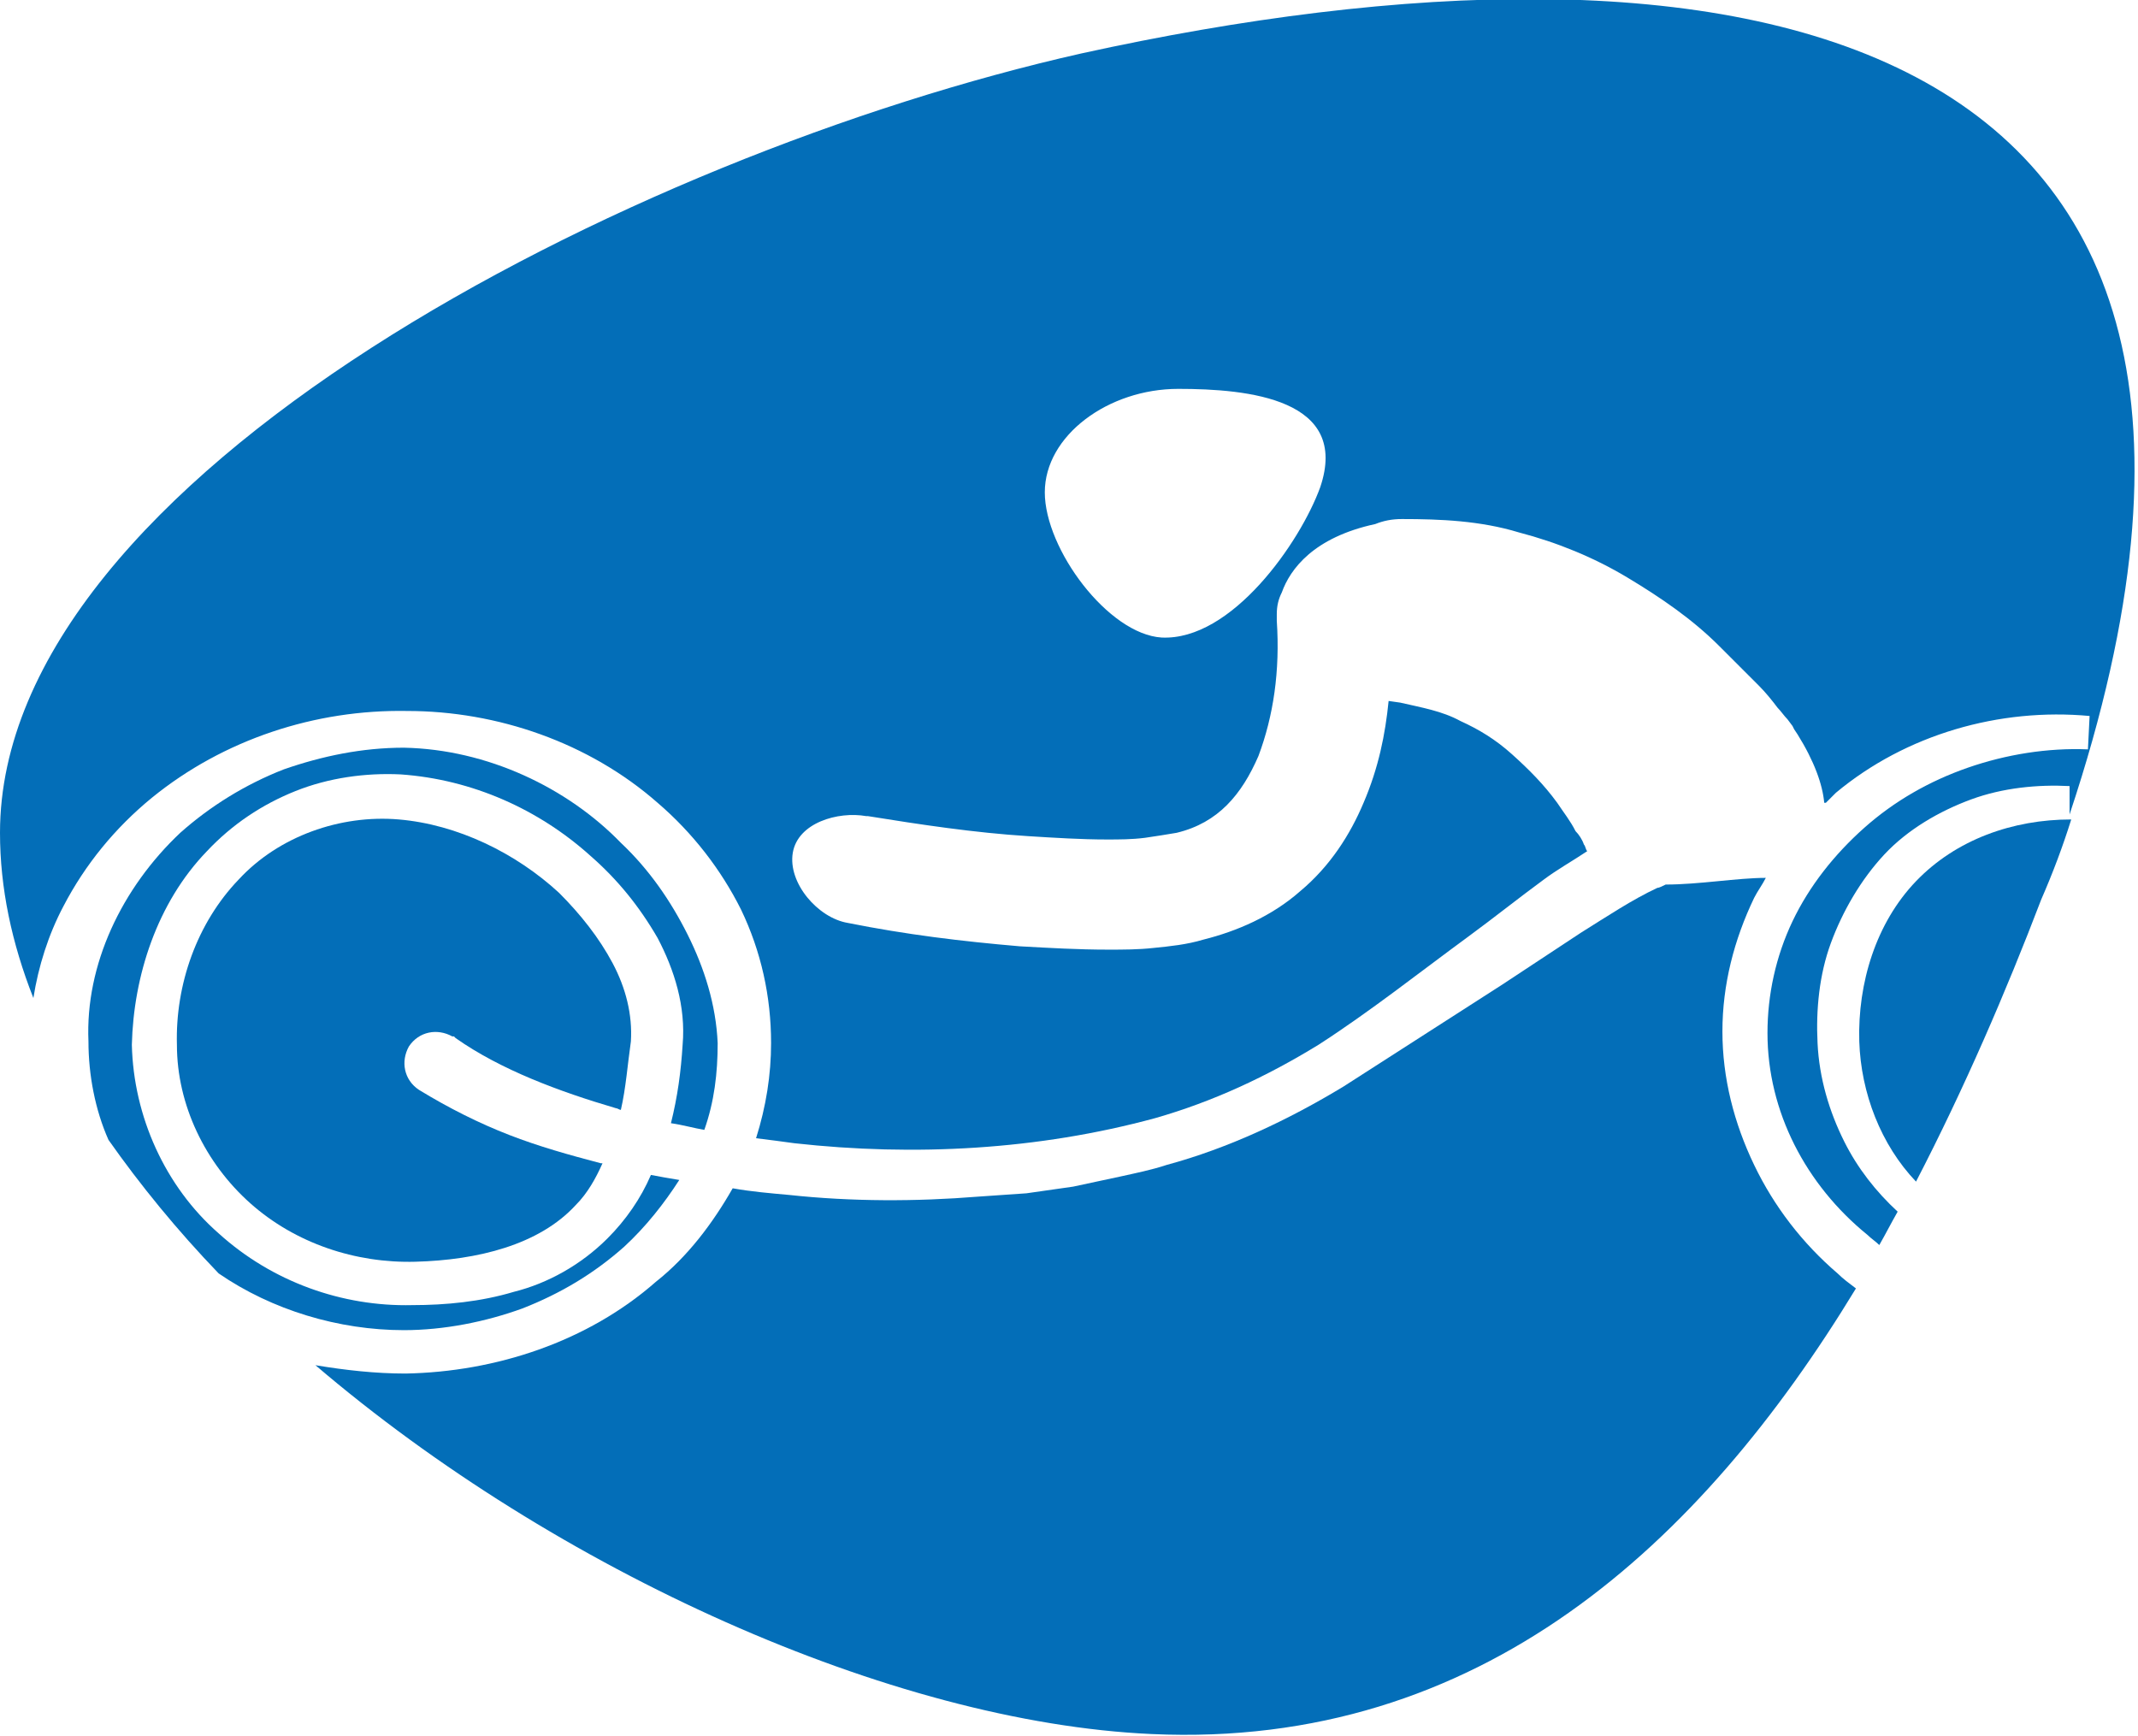
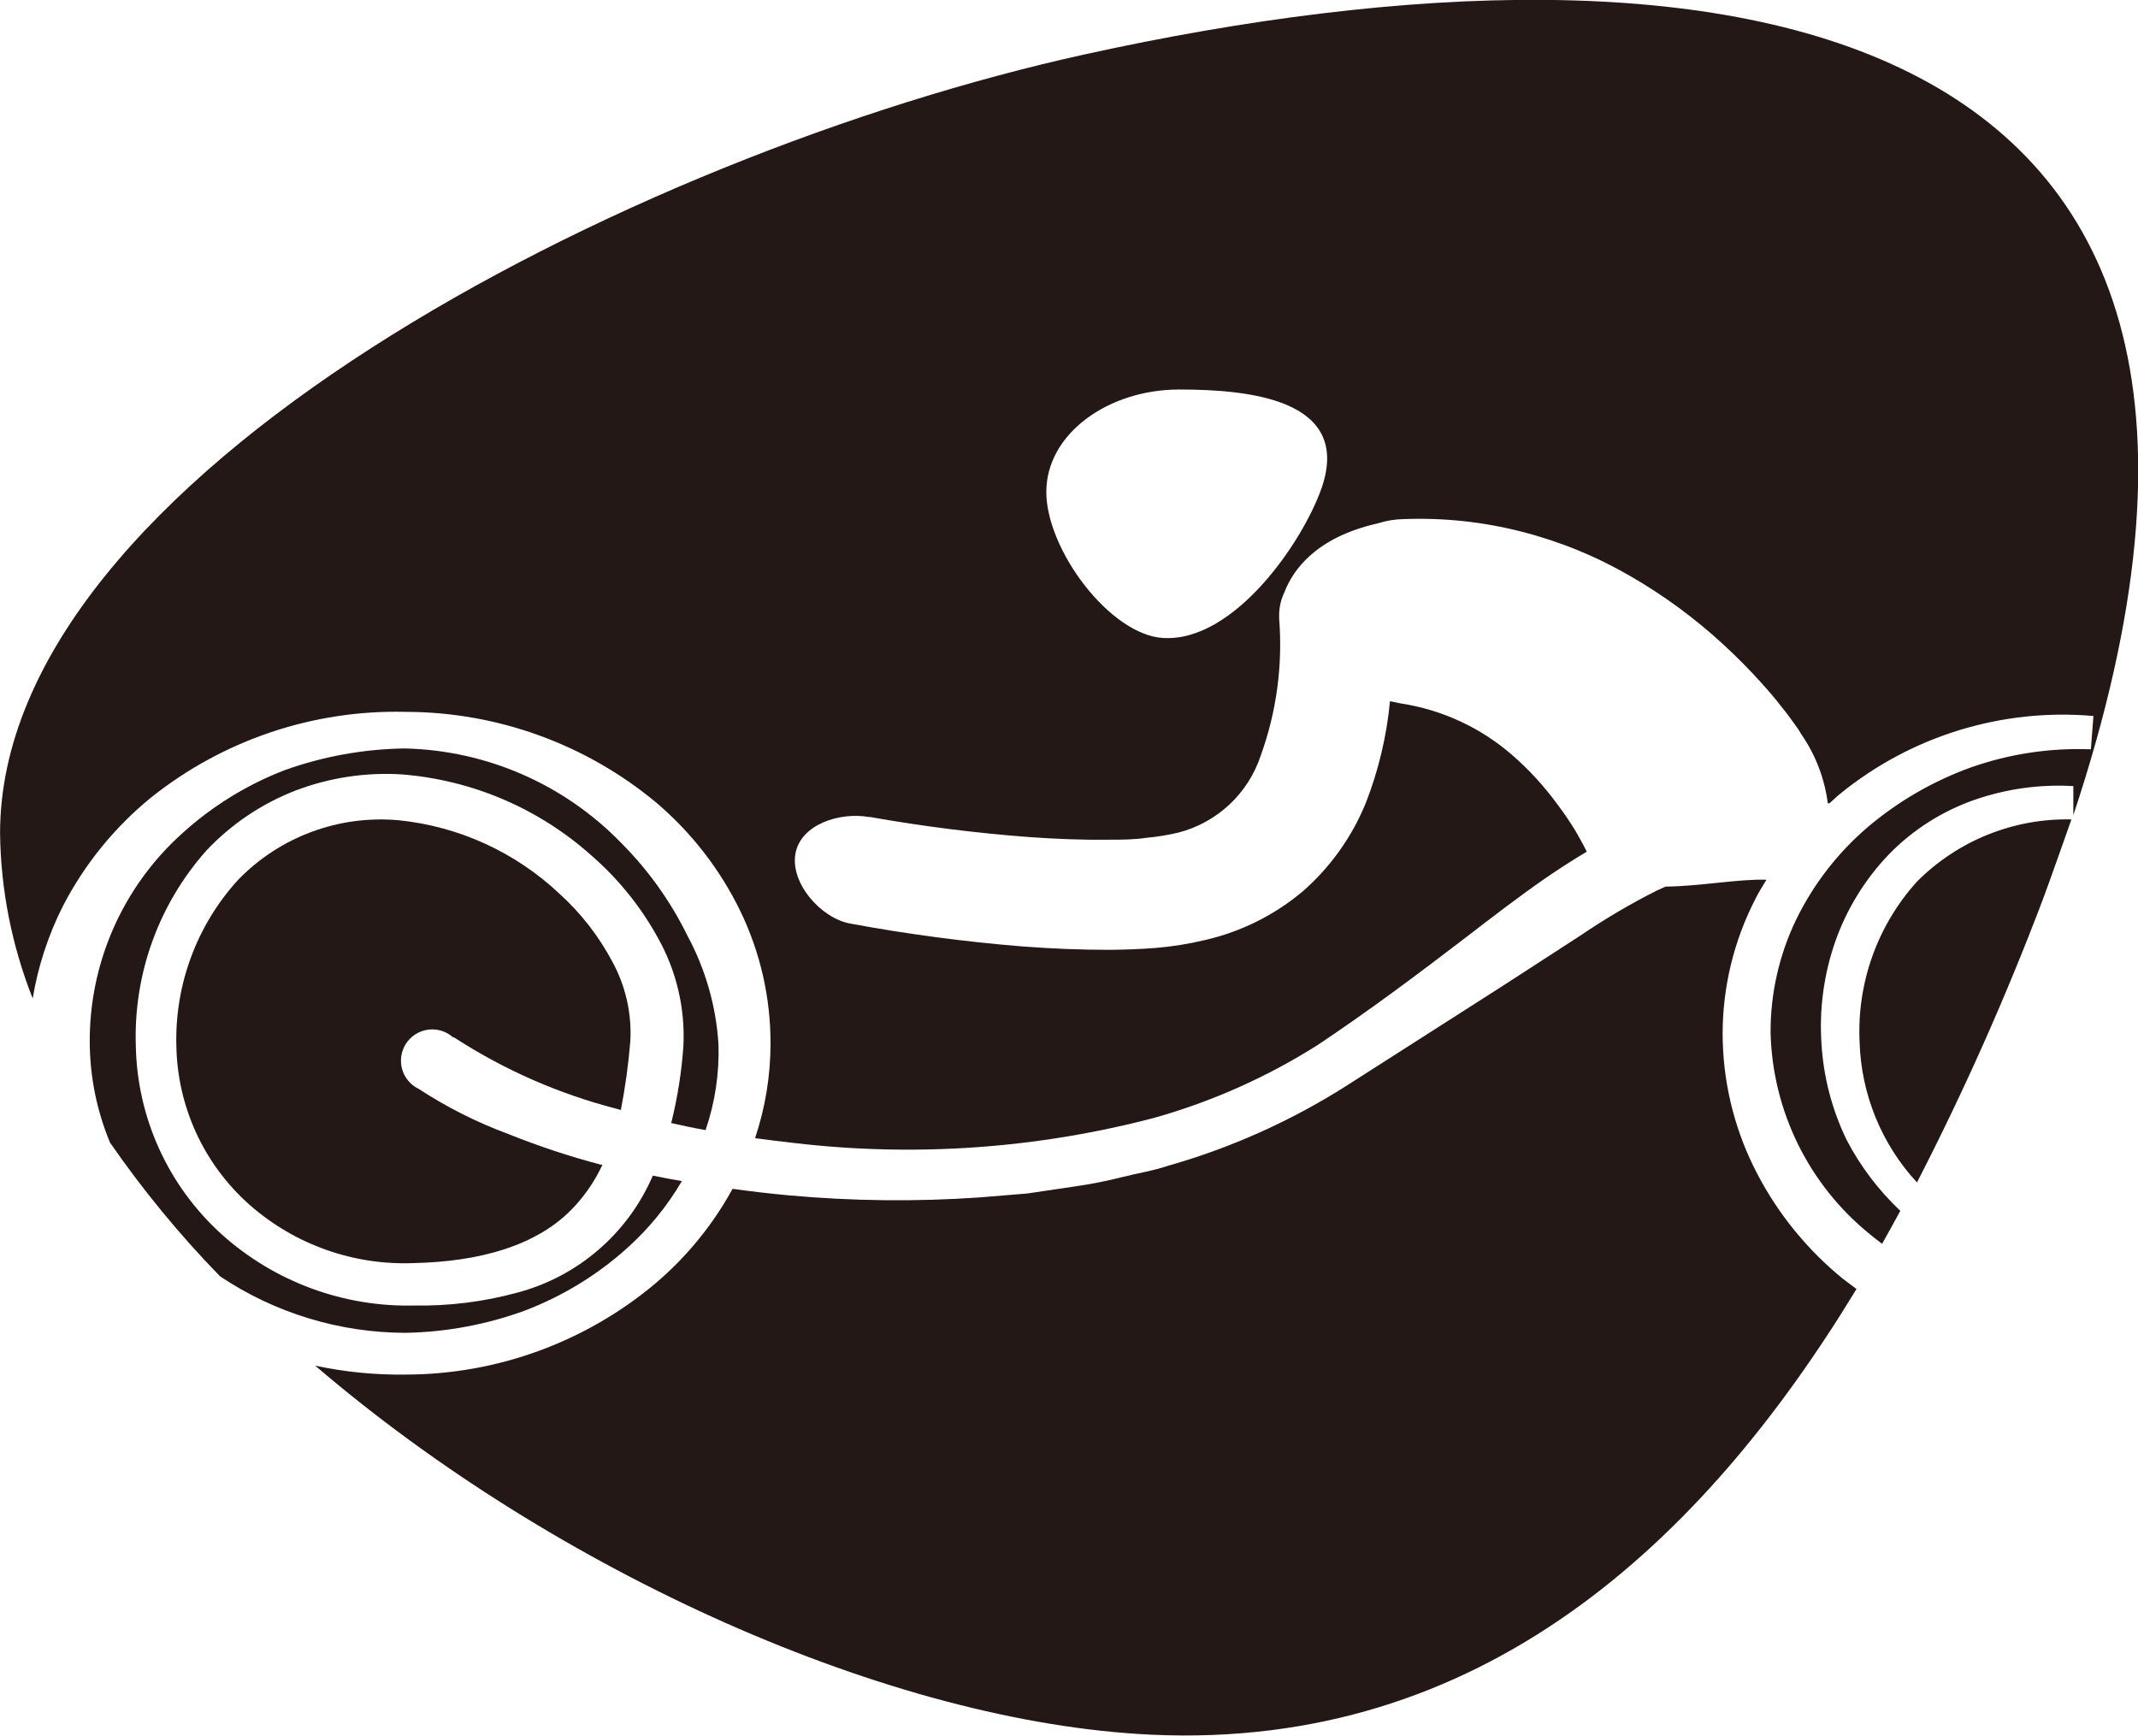
- <svg xmlns="http://www.w3.org/2000/svg" version="1.1" id="cycle_x5F_Group" x="0px" y="0px" viewBox="0 0 128.1 104" style="enable-background:new 0 0 128.1 104;" xml:space="preserve">
-   <style type="text/css">
- 	.st0{fill:#036EB8;}
- </style>
+ <svg xmlns="http://www.w3.org/2000/svg" id="cycle_Group" width="43.89mm" height="35.63mm" viewBox="0 0 124.42 101.01">
+   <defs>
+     <style>
+       #cycle_Group:hover {cursor: pointer; }
+       #cycle {cursor: pointer; }
+       #cycle:hover .cls-1 {fill: #036eb8; !important; }
+       .cls-1 {
+         fill: #231815;
+       }
+     </style>
+   </defs>
  <g id="cycle">
-     <path class="st0" d="M124.1,49.1c-3.5,0-6.9,1.2-9.3,3.7c-2.4,2.5-3.5,6.1-3.4,9.6c0.1,3.1,1.3,6.2,3.4,8.4   c2.9-5.6,5.4-11.4,7.5-16.9C123,52.3,123.6,50.7,124.1,49.1z" />
-     <path class="st0" d="M3.8,54.3c1.3-2.5,3.1-4.7,5.3-6.5c4.3-3.5,9.8-5.3,15.3-5.2c5.4,0,10.9,1.9,15,5.5c2.1,1.8,3.8,4,5,6.4   c1.2,2.5,1.8,5.2,1.8,8c0,1.9-0.3,3.8-0.9,5.7c0.8,0.1,1.6,0.2,2.3,0.3c7.2,0.8,14.6,0.4,21.6-1.5c3.5-1,6.7-2.5,9.8-4.4   c3.1-2,6-4.3,9-6.5c1.5-1.1,3-2.3,4.5-3.4c0.8-0.6,1.7-1.1,2.6-1.7c0,0,0,0,0,0c-0.1-0.1-0.1-0.3-0.2-0.4c-0.1-0.3-0.3-0.6-0.5-0.8   c-0.3-0.6-0.7-1.1-1.1-1.7c-0.8-1.1-1.7-2-2.7-2.9c-1-0.9-2-1.5-3.1-2c-1.1-0.6-2.3-0.8-3.6-1.1L83.2,42c-0.2,2-0.6,4-1.5,6.1   c-0.8,1.9-2,3.8-3.8,5.3c-1.7,1.5-3.8,2.4-5.8,2.9c-1,0.3-2,0.4-3,0.5c-0.9,0.1-1.8,0.1-2.7,0.1c-1.8,0-3.5-0.1-5.3-0.2   c-3.5-0.3-6.8-0.7-10.3-1.4c-1.8-0.3-3.6-2.4-3.3-4.2c0.3-1.8,2.7-2.5,4.4-2.2l0.1,0c3.1,0.5,6.4,1,9.6,1.2   c1.6,0.1,3.2,0.2,4.7,0.2c0.8,0,1.5,0,2.3-0.1c0.7-0.1,1.3-0.2,1.9-0.3c2.5-0.6,3.9-2.3,4.9-4.6c0.9-2.4,1.3-5.1,1.1-8.1l0-0.1   c0,0,0-0.1,0-0.3c0-0.5,0.1-0.9,0.3-1.3c0.5-1.4,1.9-3.3,5.6-4.1c0.5-0.2,1-0.3,1.6-0.3c2.3,0,4.7,0.1,7,0.8   c2.3,0.6,4.5,1.5,6.5,2.7c2,1.2,3.9,2.5,5.5,4.1c0.8,0.8,1.6,1.6,2.4,2.4c0.4,0.4,0.8,0.9,1.1,1.3c0.2,0.2,0.4,0.5,0.6,0.7l0.3,0.4   l0.1,0.2l0.2,0.3c1,1.6,1.5,3,1.6,4.1c0,0,0.1,0,0.1,0c0.2-0.2,0.4-0.4,0.6-0.6c4.2-3.5,9.8-5.1,15.2-4.6l-0.1,2   c-2.4-0.1-4.9,0.3-7.2,1.1c-2.3,0.8-4.4,2-6.2,3.6c-1.8,1.6-3.3,3.5-4.3,5.6c-1,2.1-1.5,4.4-1.5,6.7c0,4.7,2.3,9.1,6,12.1   c0.2,0.2,0.5,0.4,0.7,0.6c0.4-0.7,0.7-1.3,1.1-2c-1.3-1.2-2.4-2.6-3.2-4.2c-0.9-1.8-1.5-3.8-1.6-5.9c-0.1-2,0.1-4.1,0.8-6   c0.7-1.9,1.8-3.8,3.2-5.3c1.4-1.5,3.3-2.6,5.2-3.3c1.9-0.7,4-0.9,5.9-0.8v1.7c16.2-48.6-21-54-59.2-45.6C37.7,9.3,0,28.6,0,49.9   c0,3.3,0.7,6.6,2,9.9C2.3,57.9,2.9,56,3.8,54.3z M70.6,23.3c4.2,0,10.3,0.6,8.5,5.9c-1.2,3.3-5.3,9.2-9.5,9c-3.2-0.2-7-5.3-7-8.7   S66.4,23.3,70.6,23.3z" />
-     <path class="st0" d="M40.2,67.3c0.7,0.1,1.4,0.3,2,0.4c0.6-1.7,0.8-3.4,0.8-5.2c-0.1-2.3-0.8-4.5-1.8-6.5c-1-2-2.3-3.9-4-5.5   c-3.2-3.3-8-5.6-13-5.7c-2.5,0-4.9,0.5-7.2,1.3c-2.3,0.9-4.4,2.2-6.2,3.8c-3.5,3.3-5.7,7.9-5.5,12.5c0,2,0.4,4.1,1.2,5.9   c1.9,2.7,4.1,5.4,6.6,8c3.2,2.2,7.2,3.4,11.1,3.4c2.4,0,4.9-0.5,7.1-1.3c2.3-0.9,4.3-2.1,6.1-3.7c1.3-1.2,2.4-2.6,3.3-4   c-0.6-0.1-1.2-0.2-1.7-0.3c-0.6,1.4-1.5,2.7-2.6,3.8c-1.6,1.6-3.6,2.7-5.6,3.2c-2,0.6-4.1,0.8-6.1,0.8c-4.2,0.1-8.4-1.4-11.6-4.3   c-3.2-2.8-5.1-7-5.2-11.3C8,58.5,9.4,54.1,12.4,51c1.5-1.6,3.3-2.8,5.3-3.6c2-0.8,4.2-1.1,6.3-1c4.3,0.3,8.3,2.1,11.4,4.9   c1.6,1.4,2.9,3,4,4.9c1,1.9,1.7,4.1,1.5,6.4C40.8,64.2,40.6,65.7,40.2,67.3z" />
-     <path class="st0" d="M110.1,76.3c-2.1-1.8-3.8-4-5-6.5c-1.2-2.5-1.9-5.2-1.9-8c0-2.8,0.7-5.5,1.9-8c0.2-0.4,0.5-0.8,0.7-1.2   c-1.7,0-4,0.4-6,0.4c-0.2,0.1-0.4,0.2-0.5,0.2c-1.5,0.7-3,1.7-4.6,2.7L90,59l-9.5,6.1c-3.3,2-6.9,3.7-10.6,4.7   c-0.9,0.3-1.9,0.5-2.8,0.7c-0.9,0.2-1.9,0.4-2.8,0.6l-2.8,0.4l-2.9,0.2C54.9,72,51,72,47.3,71.6c-1.1-0.1-2.3-0.2-3.4-0.4   c-1.2,2.1-2.7,4.1-4.6,5.6c-4.1,3.6-9.6,5.4-15,5.5c-1.8,0-3.6-0.2-5.4-0.5c14.4,12.3,34.5,21.4,50.1,22.1   c19.7,0.9,32.9-11.4,42.2-26.7C110.8,76.9,110.4,76.6,110.1,76.3z" />
-     <path class="st0" d="M36.7,57.7c-0.8-1.5-1.9-2.9-3.2-4.2c-2.6-2.4-6.1-4.1-9.6-4.4c-3.5-0.3-7.2,1-9.6,3.6   c-2.5,2.6-3.8,6.3-3.7,9.9c0,3.6,1.7,7.1,4.4,9.5c2.7,2.4,6.3,3.6,9.9,3.5c3.7-0.1,7.4-1,9.6-3.4c0.7-0.7,1.2-1.6,1.6-2.5   c0,0-0.1,0-0.1,0c-1.9-0.5-3.7-1-5.5-1.7c-1.8-0.7-3.6-1.6-5.4-2.7c-0.9-0.6-1.1-1.7-0.6-2.6c0.6-0.9,1.7-1.1,2.6-0.6   c0,0,0,0,0.1,0l0.1,0.1c2.7,1.9,6.2,3.2,9.6,4.2c0.1,0,0.2,0.1,0.3,0.1c0.3-1.3,0.4-2.7,0.6-4.1C37.9,60.8,37.5,59.2,36.7,57.7z" />
+     <path class="cls-1" d="M120.55,47.69a12.28,12.28,0,0,0-9,3.63,13,13,0,0,0-3.33,9.29,12.6,12.6,0,0,0,3.34,8.21,159.77,159.77,0,0,0,7.31-16.43C119.47,50.78,120,49.22,120.55,47.69Z" />
+     <path class="cls-1" d="M3.66,52.73a20,20,0,0,1,5.11-6.3,22.86,22.86,0,0,1,14.84-5A22.85,22.85,0,0,1,38.2,46.72,19.43,19.43,0,0,1,43.07,53a17.63,17.63,0,0,1,1.77,7.75,17.35,17.35,0,0,1-.9,5.49c.75.1,1.51.2,2.26.28a56.47,56.47,0,0,0,21-1.47,36.07,36.07,0,0,0,9.48-4.23c3-2,5.87-4.15,8.74-6.35,1.43-1.1,2.87-2.21,4.39-3.27.81-.56,1.65-1.11,2.53-1.63l0,0c-.06-.12-.11-.24-.19-.38s-.29-.54-.45-.81a18.81,18.81,0,0,0-1.09-1.6A17.25,17.25,0,0,0,88,43.94a12.82,12.82,0,0,0-6.48-3l-.63-.13a21.91,21.91,0,0,1-1.41,5.93,13.71,13.71,0,0,1-3.67,5.14,13.53,13.53,0,0,1-5.64,2.82,19.33,19.33,0,0,1-2.91.47c-.9.07-1.79.1-2.66.11-1.74,0-3.45-.07-5.13-.2a99.35,99.35,0,0,1-10-1.33c-1.71-.32-3.49-2.36-3.18-4.07s2.58-2.43,4.28-2.13h.07a92.81,92.81,0,0,0,9.29,1.17c1.55.11,3.09.17,4.59.15.74,0,1.48,0,2.19-.11a13.08,13.08,0,0,0,1.89-.31,6.85,6.85,0,0,0,4.77-4.48A19,19,0,0,0,74.44,36V36a2.32,2.32,0,0,1,0-.26,3.13,3.13,0,0,1,.31-1.28c.52-1.35,1.89-3.2,5.43-4a5.28,5.28,0,0,1,1.54-.25,23.94,23.94,0,0,1,6.82.73,24.8,24.8,0,0,1,6.34,2.59,30.31,30.31,0,0,1,5.38,3.95,32.45,32.45,0,0,1,2.33,2.36c.37.41.74.84,1.09,1.3.18.21.37.47.54.7l.28.39.15.21.19.31a9.09,9.09,0,0,1,1.53,4l.1,0c.21-.18.41-.39.63-.56a20.51,20.51,0,0,1,14.73-4.52l-.15,1.94a18.8,18.8,0,0,0-7,1.06,19.56,19.56,0,0,0-6,3.48,16.73,16.73,0,0,0-4.17,5.41,15,15,0,0,0-1.47,6.52,15.58,15.58,0,0,0,5.79,11.76c.22.19.46.36.7.55.36-.64.71-1.27,1.06-1.92a15.64,15.64,0,0,1-3.11-4.1A14.85,14.85,0,0,1,106,60.7a15,15,0,0,1,.79-5.86,14.09,14.09,0,0,1,3.12-5.1,12.89,12.89,0,0,1,5-3.19,14.93,14.93,0,0,1,5.75-.8v1.69C136.38.21,100.25-5,63.15,3.16,36.59,9,0,27.77,0,48.5a27,27,0,0,0,1.9,9.61A18.67,18.67,0,0,1,3.66,52.73Zm65-30.06c4.12,0,10,.61,8.26,5.71-1.12,3.21-5.12,9-9.23,8.75-3.07-.17-6.8-5.11-6.8-8.5S64.5,22.67,68.61,22.67Z" />
+     <path class="cls-1" d="M39.06,65.36c.65.15,1.31.29,2,.41a14.05,14.05,0,0,0,.75-5A15.31,15.31,0,0,0,40,54.45a20.24,20.24,0,0,0-3.84-5.38,18.12,18.12,0,0,0-12.59-5.51,21.62,21.62,0,0,0-7,1.26,19.09,19.09,0,0,0-6,3.71A16.21,16.21,0,0,0,5.22,60.72,15.39,15.39,0,0,0,6.4,66.5a60.64,60.64,0,0,0,6.4,7.78,19.46,19.46,0,0,0,10.81,3.29,21.37,21.37,0,0,0,6.92-1.29,19,19,0,0,0,5.93-3.61,16.36,16.36,0,0,0,3.22-3.93c-.56-.1-1.13-.2-1.69-.32a11.91,11.91,0,0,1-7.92,6.82,21.36,21.36,0,0,1-5.94.74A16.19,16.19,0,0,1,12.9,71.84a15.17,15.17,0,0,1-5-11A16.28,16.28,0,0,1,12,49.51,14.14,14.14,0,0,1,17.22,46a14.78,14.78,0,0,1,6.16-.93,18.77,18.77,0,0,1,11.07,4.75,17.47,17.47,0,0,1,3.85,4.79,11.65,11.65,0,0,1,1.47,6.24A25.8,25.8,0,0,1,39.06,65.36Z" />
+     <path class="cls-1" d="M106.93,74.16a19.54,19.54,0,0,1-4.88-6.27,17.61,17.61,0,0,1-1.8-7.77,17.14,17.14,0,0,1,1.88-7.75c.2-.41.44-.79.67-1.17-1.65-.05-3.86.38-5.87.4l-.53.24A39.13,39.13,0,0,0,92,54.43l-4.52,2.93-9.2,5.88A39.46,39.46,0,0,1,68,67.84c-.88.3-1.81.44-2.71.67a26,26,0,0,1-2.74.54l-2.76.41L57,69.69a69.47,69.47,0,0,1-11.08-.12c-1.1-.1-2.2-.23-3.29-.38a19.56,19.56,0,0,1-4.46,5.48A22.66,22.66,0,0,1,23.61,80a23.44,23.44,0,0,1-5.27-.52c14,12,33.5,20.79,48.7,21.48,19.13.87,32-11.11,41-25.94C107.67,74.74,107.29,74.47,106.93,74.16Z" />
+     <path class="cls-1" d="M35.65,56a14.52,14.52,0,0,0-3.11-4,16,16,0,0,0-9.32-4.26,11.56,11.56,0,0,0-9.37,3.47,13.79,13.79,0,0,0-3.59,9.65,12.64,12.64,0,0,0,4.25,9.25,13.63,13.63,0,0,0,9.6,3.4c3.58-.08,7.18-.92,9.36-3.34a9.31,9.31,0,0,0,1.59-2.39l-.11,0A45.7,45.7,0,0,1,29.58,66a26.08,26.08,0,0,1-5.22-2.63,1.82,1.82,0,1,1,2-3l.05,0,.11.07a32,32,0,0,0,9.32,4.08l.29.08a37,37,0,0,0,.55-4A8.64,8.64,0,0,0,35.65,56Z" />
  </g>
</svg>
